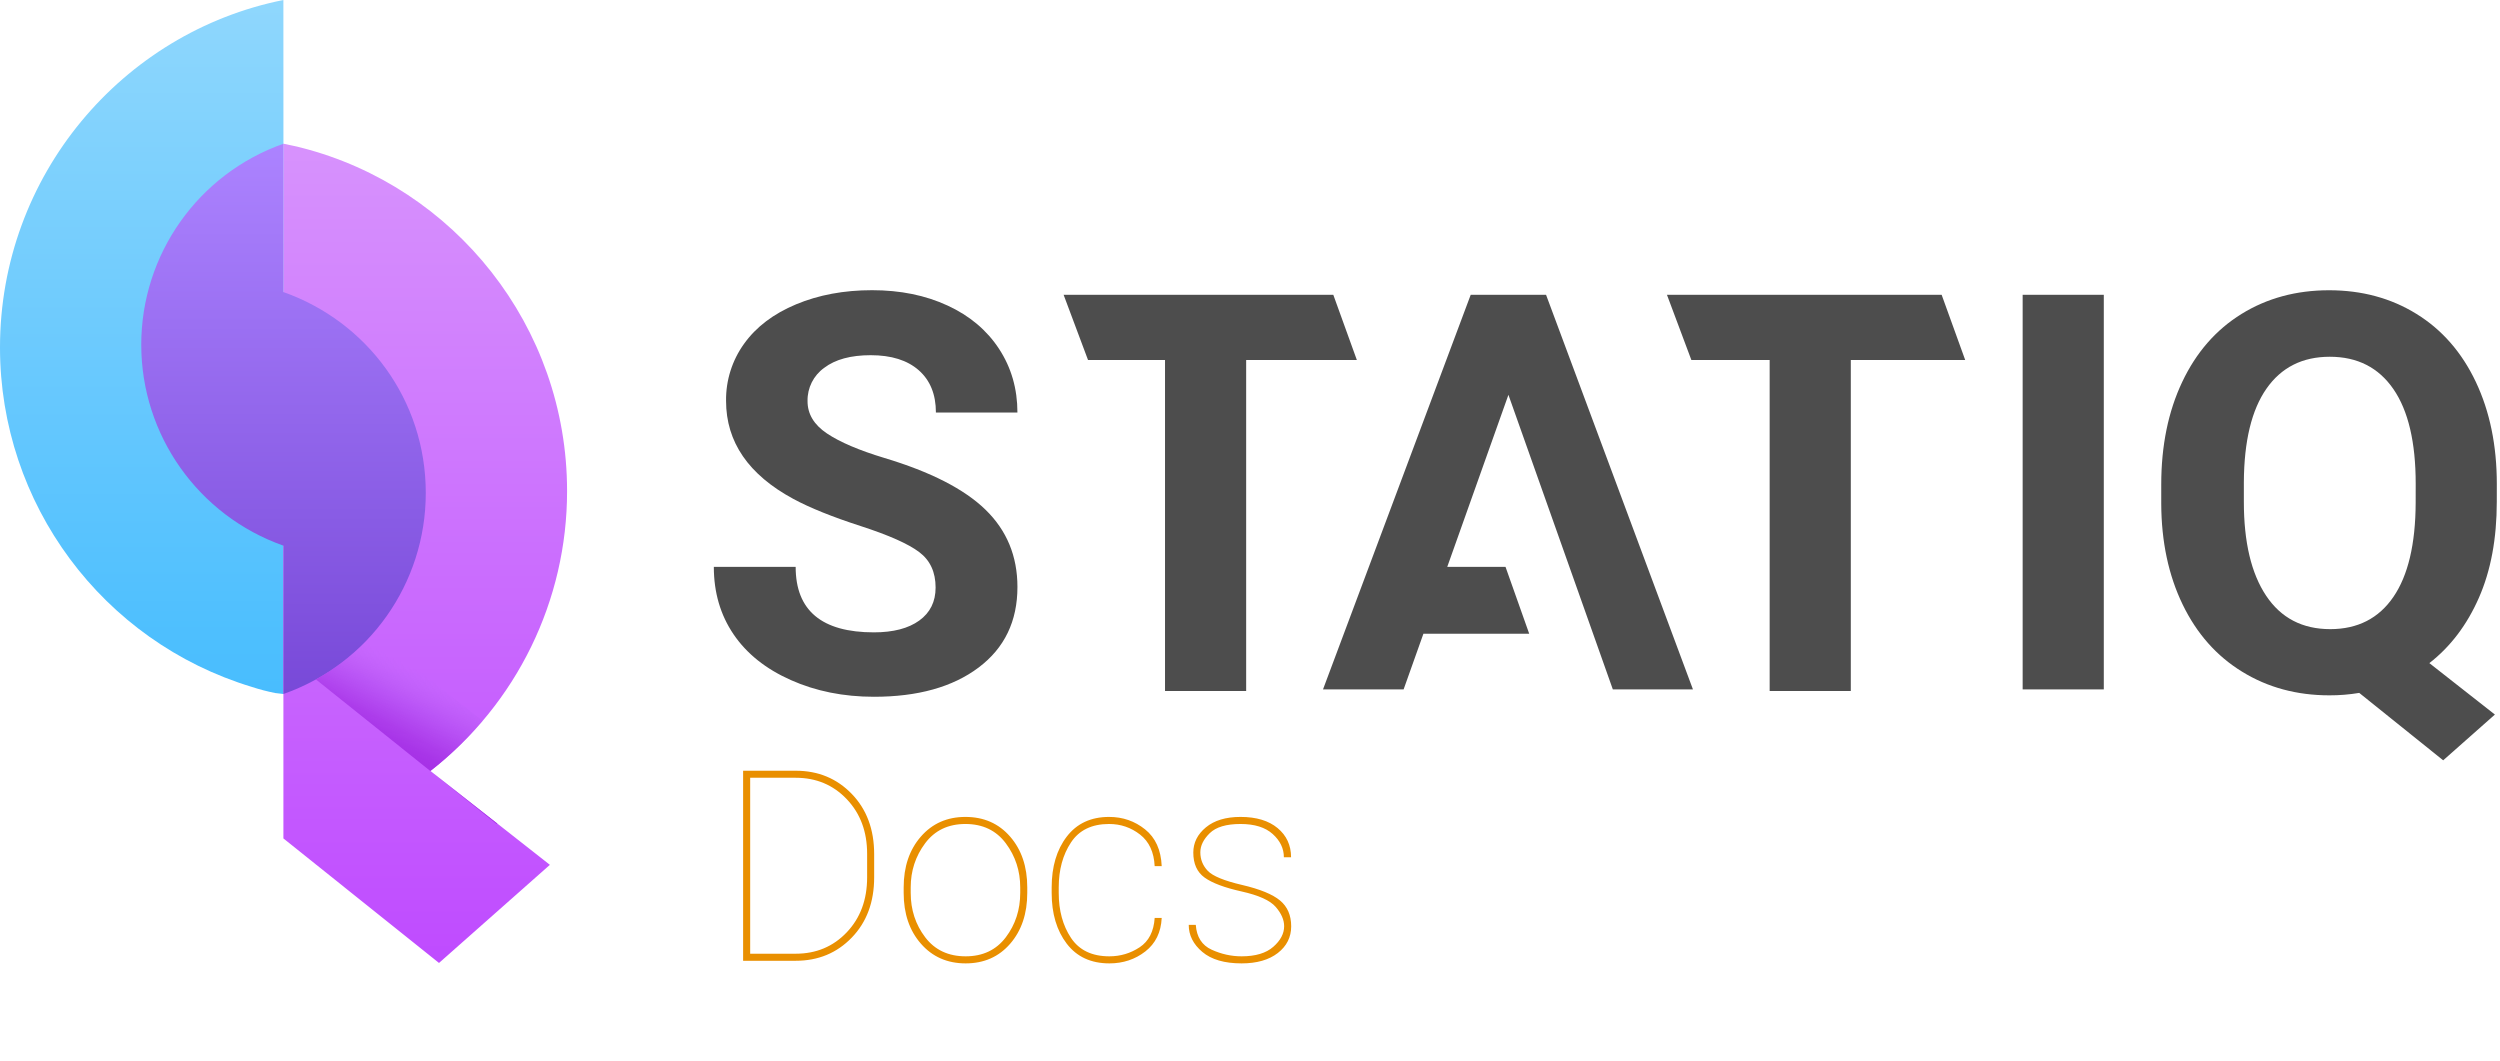
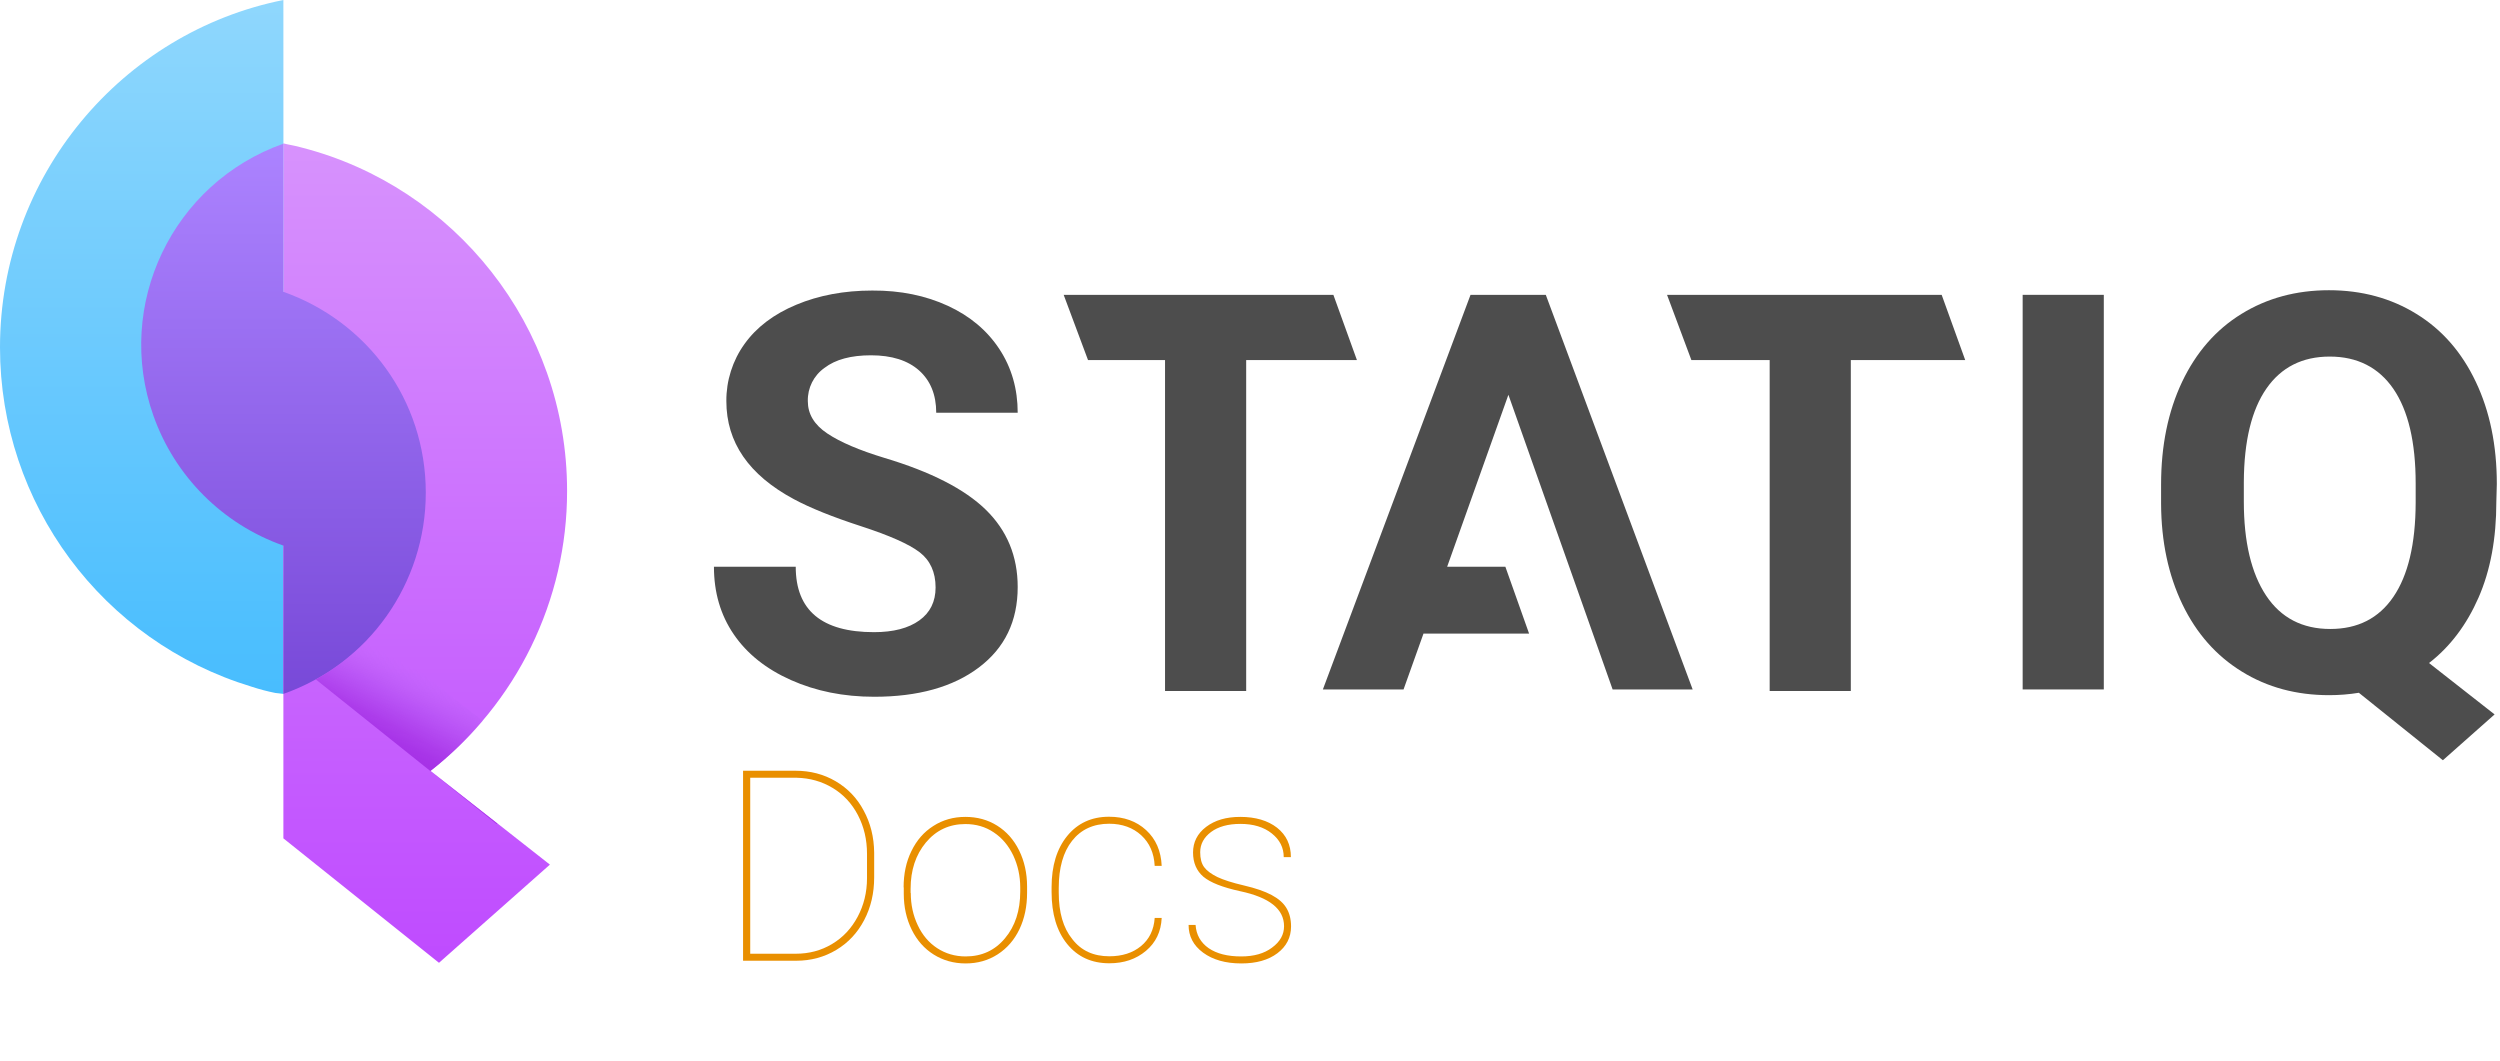
- <svg xmlns="http://www.w3.org/2000/svg" viewBox="0 0 1571.18 666.27">
-   <defs>
-     <style>.a{fill:url(#a);}.b{fill:url(#b);}.c{fill:url(#c);}.d{fill:url(#d);}.e{fill:#4d4d4d;}.f{font-size:168px;fill:#e98f00;font-family:Roboto-Thin, Roboto;font-weight:200;}</style>
-     <linearGradient id="a" x1="89.09" x2="89.09" y2="436.17" gradientUnits="userSpaceOnUse">
-       <stop offset="0" stop-color="#8fd7fd" />
-       <stop offset="1" stop-color="#48bdfe" />
-     </linearGradient>
-     <linearGradient id="b" x1="267.25" y1="90.34" x2="267.25" y2="605.19" gradientUnits="userSpaceOnUse">
-       <stop offset="0" stop-color="#d792fd" />
-       <stop offset="1" stop-color="#bf4bff" />
-     </linearGradient>
-     <linearGradient id="c" x1="178.23" y1="90.34" x2="178.23" y2="436.17" gradientUnits="userSpaceOnUse">
-       <stop offset="0" stop-color="#ac83ff" />
-       <stop offset="1" stop-color="#7849d8" />
-     </linearGradient>
-     <linearGradient id="d" x1="254.78" y1="473.72" x2="286.91" y2="413.3" gradientUnits="userSpaceOnUse">
-       <stop offset="0" stop-color="#a632e6" />
-       <stop offset="0.07" stop-color="#a734e7" stop-opacity="0.97" />
-       <stop offset="0.17" stop-color="#a938e8" stop-opacity="0.88" />
-       <stop offset="0.29" stop-color="#ac40eb" stop-opacity="0.74" />
-       <stop offset="0.43" stop-color="#b04bef" stop-opacity="0.55" />
-       <stop offset="0.58" stop-color="#b659f4" stop-opacity="0.3" />
-       <stop offset="0.73" stop-color="#bd69fa" stop-opacity="0" />
-     </linearGradient>
-   </defs>
-   <path class="a" d="M178.1,0C76.69,20.3,0,110.52,0,218.34A222.89,222.89,0,0,0,158.18,431.68,127.08,127.08,0,0,0,173,435.56l5.24.61" />
-   <path class="b" d="M178.11,526.94l97.79,78.25,69.68-61.66-75.1-59a222.77,222.77,0,0,0,85.91-175.91c0-103.77-71-191.24-166.86-215.76-3.61-1.05-8.59-1.83-11.42-2.56" />
-   <path class="c" d="M178.11,90.34a133.94,133.94,0,0,0,0,252.59v93.24a133.87,133.87,0,0,0,89.48-126.35c0-58.64-37.15-107.78-89.48-126.27" />
-   <path class="d" d="M270.48,484.57A224.53,224.53,0,0,0,303.35,453l-69.56-54.25A133.76,133.76,0,0,1,198.53,427l113.61,90.92.4-.32Z" />
-   <path class="e" d="M894.58,398.27l-12.45,35H831.47l92.83-248h47.35l92.32,248h-50.35L948,248.13,909.55,356.27h36.63l14.88,42Z" />
-   <path class="e" d="M852.75,226.27l-14.81-41H668.45l15.35,41h48.38v208h51v-208Z" />
-   <path class="e" d="M1235.08,226.27l-14.81-41H1047.63l15.35,41h49.2v208h51v-208Z" />
-   <path class="e" d="M1569.18,304.25q0-36.4-13.19-64.23t-37.26-42.71q-24.07-14.9-55-14.89t-55,14.89q-24.08,14.88-37.26,42.71t-13.19,64.4v12.25q.16,35.74,13.44,63.22t37.44,42.28Q1433.23,437,1464,437a111.73,111.73,0,0,0,18.72-1.53l52.75,42.37,32.5-28.76-41.18-32.33q19.9-15.48,31.14-41.09t11.23-60.33Zm-51,11.9q-.17,38.79-14,59t-39.65,20.25q-26.31,0-40.33-21t-14-59.12V303.16q.18-38.79,14.19-58.87t39.81-20.08q26,0,40,20.34t14,59.47Z" />
-   <path class="e" d="M1322.18,185.27h-51v248h51Z" />
-   <path class="e" d="M588,369.25q0,13.32-10.25,20.74t-28.52,7.43q-49.19,0-49.18-41.15H448.62q0,24.08,12.38,42.35T497,427.39q23.57,10.51,52.26,10.51,41.32,0,65.75-18.36t24.42-50.64q0-29-20-48.5t-63.7-32.61q-23.75-7.17-36-15.37t-12.21-20.33A25,25,0,0,1,518,231.17q10.41-7.93,29.2-7.94,19.47,0,30.23,9.48t10.76,26.56h51.23q0-22.38-11.53-40t-32.36-27.24q-20.84-9.66-47.48-9.65-26.46,0-47.73,8.88T467.67,216a60,60,0,0,0-11.36,35.94q0,38.78,42.35,61.65,15.54,8.37,42.18,17T577.73,347Q588,354.73,588,369.25Z" />
-   <text class="f" transform="translate(450.62 603.82)">Docs</text>
+ <svg xmlns="http://www.w3.org/2000/svg" version="1.1" id="Layer_1" x="0px" y="0px" viewBox="0 0 1571.2 666.3" style="enable-background:new 0 0 1571.2 666.3;" xml:space="preserve">
+   <style type="text/css">
+ 	.st0{fill:url(#SVGID_1_);}
+ 	.st1{fill:url(#SVGID_2_);}
+ 	.st2{fill:url(#SVGID_3_);}
+ 	.st3{fill:url(#SVGID_4_);}
+ 	.st4{fill:#4D4D4D;}
+ 	.st5{enable-background:new    ;}
+ 	.st6{fill:#E98F00;}
+ </style>
+   <linearGradient id="SVGID_1_" gradientUnits="userSpaceOnUse" x1="89.12" y1="668" x2="89.12" y2="231.83" gradientTransform="matrix(1 0 0 -1 0 668)">
+     <stop offset="0" style="stop-color:#8FD7FD" />
+     <stop offset="1" style="stop-color:#48BDFE" />
+   </linearGradient>
+   <path class="st0" d="M178.1,0C76.7,20.3,0,110.5,0,218.3c0,98.2,64.2,184.8,158.2,213.3c4.9,1.6,9.8,2.9,14.8,3.9l5.2,0.6" />
+   <linearGradient id="SVGID_2_" gradientUnits="userSpaceOnUse" x1="267.25" y1="577.7" x2="267.25" y2="62.81" gradientTransform="matrix(1 0 0 -1 0 668)">
+     <stop offset="0" style="stop-color:#D792FD" />
+     <stop offset="1" style="stop-color:#BF4BFF" />
+   </linearGradient>
+   <path class="st1" d="M178.1,526.9l97.8,78.2l69.7-61.7l-75.1-59c54.2-42.2,86-107.2,85.9-175.9c0-103.8-71-191.2-166.9-215.8  c-3.6-1.1-8.6-1.8-11.4-2.6" />
+   <linearGradient id="SVGID_3_" gradientUnits="userSpaceOnUse" x1="178.164" y1="577.66" x2="178.164" y2="231.83" gradientTransform="matrix(1 0 0 -1 0 668)">
+     <stop offset="0" style="stop-color:#AC83FF" />
+     <stop offset="1" style="stop-color:#7849D8" />
+   </linearGradient>
+   <path class="st2" d="M178.1,90.3C108.4,115,71.8,191.5,96.4,261.2c13.5,38.2,43.5,68.2,81.7,81.7v93.2  c53.6-18.8,89.5-69.5,89.5-126.4c0-58.6-37.1-107.8-89.5-126.3" />
+   <linearGradient id="SVGID_4_" gradientUnits="userSpaceOnUse" x1="254.78" y1="194.28" x2="286.91" y2="254.699" gradientTransform="matrix(1 0 0 -1 0 668)">
+     <stop offset="0" style="stop-color:#A632E6" />
+     <stop offset="7.000000e-02" style="stop-color:#A734E7;stop-opacity:0.97" />
+     <stop offset="0.17" style="stop-color:#A938E8;stop-opacity:0.88" />
+     <stop offset="0.29" style="stop-color:#AC40EB;stop-opacity:0.74" />
+     <stop offset="0.43" style="stop-color:#B04BEF;stop-opacity:0.55" />
+     <stop offset="0.58" style="stop-color:#B659F4;stop-opacity:0.3" />
+     <stop offset="0.73" style="stop-color:#BD69FA;stop-opacity:0" />
+   </linearGradient>
+   <path class="st3" d="M270.5,484.6c12-9.4,23-20,32.9-31.6l-69.6-54.2c-10.1,11.3-22,20.9-35.3,28.2l113.6,90.9l0.4-0.3L270.5,484.6z  " />
+   <path class="st4" d="M894.6,398.3l-12.5,35h-50.7l92.8-248h47.3l92.3,248h-50.3L948,248.1l-38.5,108.1h36.6l14.9,42H894.6z" />
+   <path class="st4" d="M852.8,226.3l-14.8-41H668.5l15.3,41h48.4v208h51v-208L852.8,226.3z" />
+   <path class="st4" d="M1235.1,226.3l-14.8-41h-172.6l15.3,41h49.2v208h51v-208L1235.1,226.3z" />
+   <path class="st4" d="M1569.2,304.2c0-24.3-4.4-45.7-13.2-64.2c-8.8-18.6-21.2-32.8-37.3-42.7c-16-9.9-34.4-14.9-55-14.9  c-20.6,0-39,5-55,14.9c-16.1,9.9-28.5,24.2-37.3,42.7c-8.8,18.6-13.2,40-13.2,64.4v12.2c0.1,23.8,4.6,44.9,13.4,63.2  s21.3,32.4,37.4,42.3c16,9.9,34.3,14.8,54.8,14.8c6.3,0,12.5-0.5,18.7-1.5l52.8,42.4l32.5-28.8l-41.2-32.3  c13.3-10.3,23.6-24,31.1-41.1c7.5-17.1,11.2-37.2,11.2-60.3L1569.2,304.2z M1518.2,316.1c-0.1,25.9-4.8,45.5-14,59  s-22.4,20.2-39.7,20.2c-17.5,0-31-7-40.3-21c-9.3-14-14-33.7-14-59.1v-12.1c0.1-25.9,4.9-45.5,14.2-58.9  c9.3-13.4,22.6-20.1,39.8-20.1c17.3,0,30.7,6.8,40,20.3c9.3,13.6,14,33.4,14,59.5L1518.2,316.1z" />
+   <path class="st4" d="M1322.2,185.3h-51v248h51V185.3z" />
+   <path class="st4" d="M588,369.2c0,8.9-3.4,15.8-10.2,20.7s-16.3,7.4-28.5,7.4c-32.8,0-49.2-13.7-49.2-41.1h-51.4  c0,16.1,4.1,30.2,12.4,42.4s20.3,21.8,36,28.8c15.7,7,33.1,10.5,52.3,10.5c27.5,0,49.5-6.1,65.8-18.4s24.4-29.1,24.4-50.6  c0-19.3-6.7-35.5-20-48.5c-13.3-13-34.6-23.9-63.7-32.6c-15.8-4.8-27.8-9.9-36-15.4c-8.2-5.5-12.2-12.2-12.2-20.3  c-0.2-8.3,3.7-16.1,10.5-20.9c6.9-5.3,16.7-7.9,29.2-7.9c13,0,23.1,3.2,30.2,9.5s10.8,15.2,10.8,26.6h51.2c0-14.9-3.8-28.3-11.5-40  c-7.7-11.7-18.5-20.8-32.4-27.2c-13.9-6.4-29.7-9.7-47.5-9.6c-17.6,0-33.6,3-47.7,8.9c-14.2,5.9-25.1,14.2-32.6,24.7  c-7.5,10.4-11.5,23.1-11.4,35.9c0,25.9,14.1,46.4,42.4,61.6c10.4,5.6,24.4,11.2,42.2,17c17.8,5.8,30.1,11.2,36.9,16.4  C584.6,352.2,588,359.6,588,369.2z" />
+   <g class="st5">
+     <path class="st6" d="M467,603.8V484.4h33.1c9.2,0,17.6,2.2,25.1,6.6c7.5,4.4,13.4,10.5,17.6,18.4c4.3,7.9,6.5,16.7,6.6,26.5v15.5   c0,10-2.1,18.9-6.3,26.9c-4.2,8-10,14.2-17.5,18.7c-7.5,4.5-15.9,6.8-25.1,6.8H467z M471.5,488.8v110.6h28.6c8.4,0,16-2,22.8-6.1   c6.9-4.1,12.2-9.8,16.1-17.1c3.9-7.3,5.9-15.4,5.9-24.3v-15.3c0-8.9-1.9-17-5.7-24.3c-3.8-7.3-9.1-13-15.9-17.1   c-6.8-4.1-14.3-6.2-22.6-6.4H471.5z" />
+     <path class="st6" d="M567.9,557.7c0-8.5,1.6-16.1,4.9-22.8c3.3-6.8,7.8-12,13.8-15.8c5.9-3.8,12.6-5.7,20.1-5.7   c7.4,0,14.1,1.8,20,5.5c5.9,3.7,10.5,8.9,13.8,15.6c3.3,6.7,5,14.3,5,22.7v3.9c0,8.5-1.6,16.2-4.8,22.9c-3.2,6.7-7.8,12-13.7,15.8   c-5.9,3.8-12.6,5.7-20.1,5.7c-7.5,0-14.2-1.9-20.1-5.6c-5.9-3.7-10.5-8.9-13.8-15.6c-3.3-6.7-5-14.2-5-22.6V557.7z M572.4,561.2   c0,7.4,1.5,14.2,4.4,20.3c2.9,6.2,7,11,12.2,14.4c5.2,3.4,11.2,5.2,17.9,5.2c10.1,0,18.4-3.8,24.7-11.4c6.4-7.6,9.6-17.4,9.6-29.4   v-2.5c0-7.3-1.5-14-4.4-20.2c-3-6.2-7-11-12.3-14.5c-5.2-3.5-11.1-5.2-17.8-5.2c-10.1,0-18.4,3.9-24.8,11.6s-9.6,17.4-9.6,29.1   V561.2z" />
+     <path class="st6" d="M697.2,601c8,0,14.7-2.1,19.9-6.4c5.2-4.3,8.1-10.2,8.6-17.7h4.4c-0.4,8.6-3.7,15.5-9.9,20.7   c-6.2,5.2-13.8,7.8-23,7.8c-11.1,0-19.9-4-26.5-12.1c-6.5-8-9.8-18.9-9.8-32.7v-3c0-13.5,3.3-24.2,9.8-32.2   c6.5-8,15.3-12.1,26.3-12.1c9.4,0,17.2,2.8,23.3,8.4c6.1,5.6,9.4,13.1,9.8,22.5h-4.4c-0.4-8-3.2-14.4-8.4-19.2   c-5.2-4.8-12-7.3-20.2-7.3c-9.9,0-17.7,3.6-23.3,10.7c-5.6,7.1-8.4,17-8.4,29.7v2.9c0,12.4,2.8,22.2,8.5,29.2   C679.5,597.5,687.3,601,697.2,601z" />
+     <path class="st6" d="M807,582.1c0-10.8-9.2-18.1-27.6-22c-11-2.4-18.7-5.4-23.1-9.1c-4.3-3.7-6.5-8.8-6.5-15.2   c0-6.5,2.7-11.9,8.2-16.1c5.5-4.2,12.6-6.3,21.5-6.3c9.6,0,17.3,2.3,23.1,6.8c5.8,4.6,8.7,10.7,8.7,18.5h-4.5   c0-6-2.5-10.9-7.5-14.9c-5-4-11.6-6-19.7-6c-7.8,0-13.9,1.7-18.5,5.1c-4.5,3.4-6.8,7.6-6.8,12.7c0,4,0.8,7.1,2.5,9.4   c1.7,2.3,4.5,4.3,8.3,6.2c3.8,1.8,9.4,3.6,16.7,5.3c7.3,1.7,13.1,3.7,17.4,6s7.4,5,9.3,8.2c1.9,3.1,2.9,7,2.9,11.5   c0,7-2.9,12.6-8.6,16.9s-13.3,6.4-22.6,6.4c-10,0-18-2.3-24.1-6.8c-6.1-4.5-9.1-10.3-9.1-17.4h4.4c0.4,6.2,3.2,11.1,8.2,14.6   c5.1,3.5,11.9,5.2,20.5,5.2c7.9,0,14.4-1.8,19.3-5.5C804.6,591.8,807,587.3,807,582.1z" />
+   </g>
</svg>
